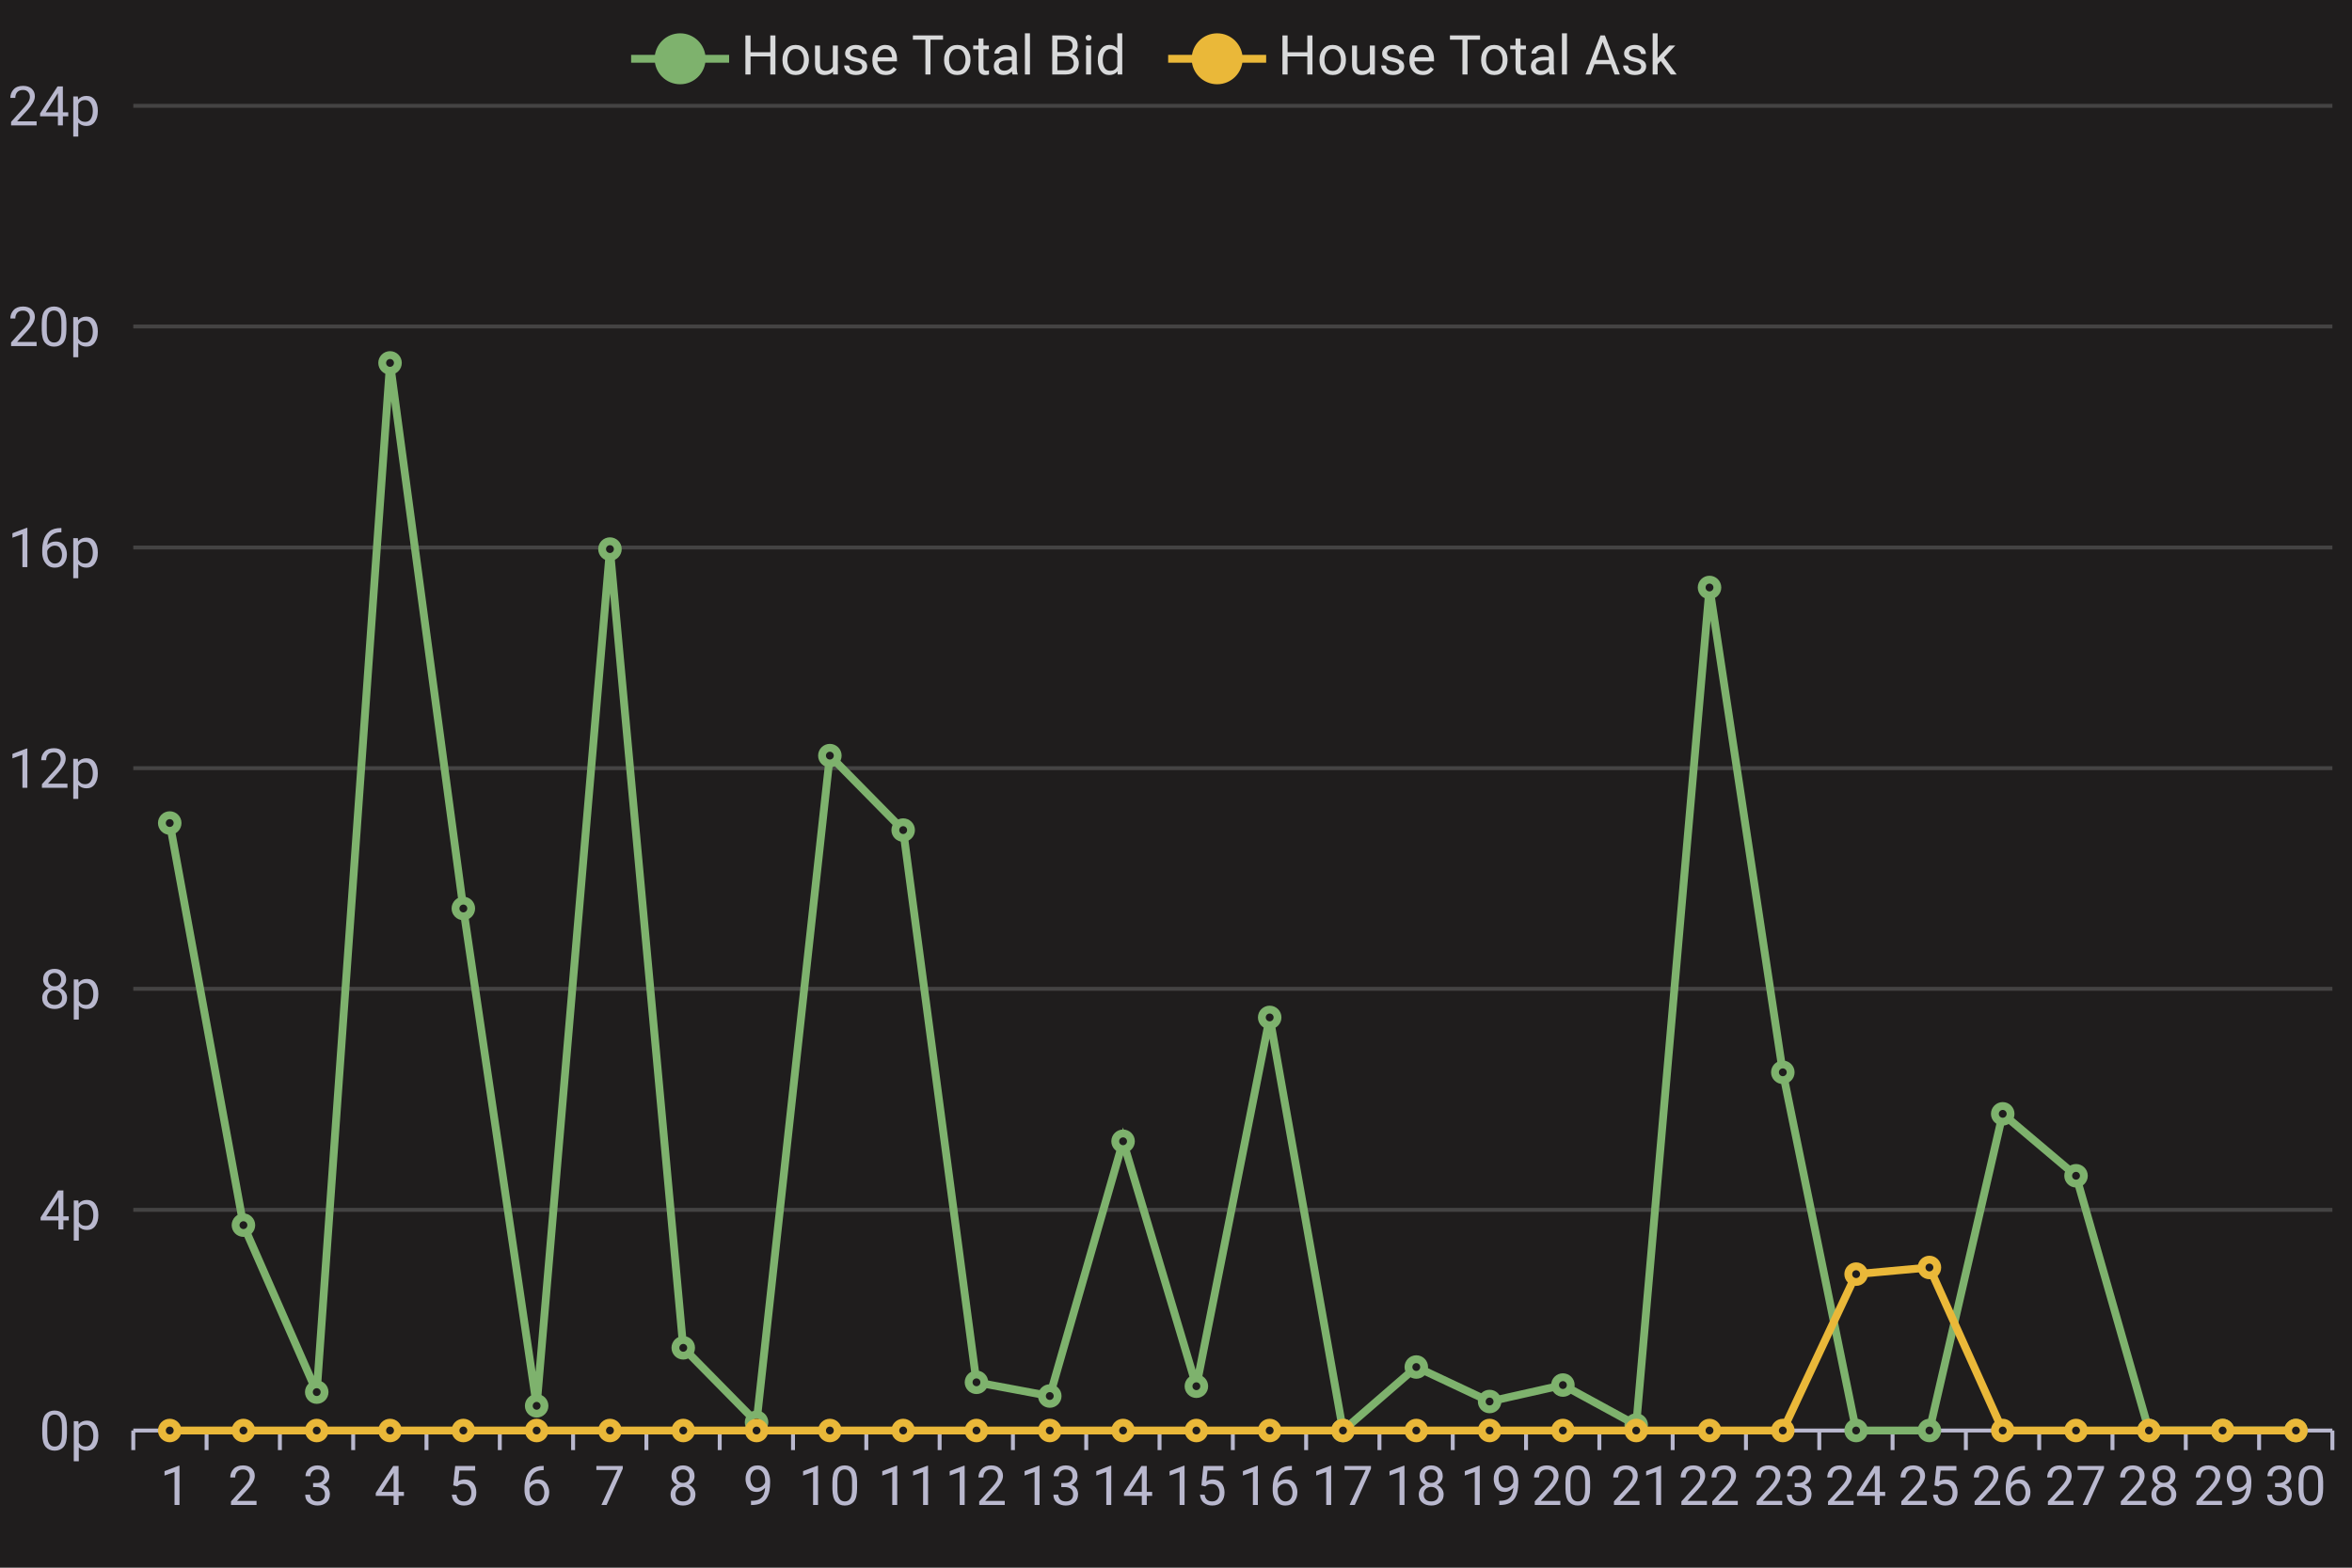
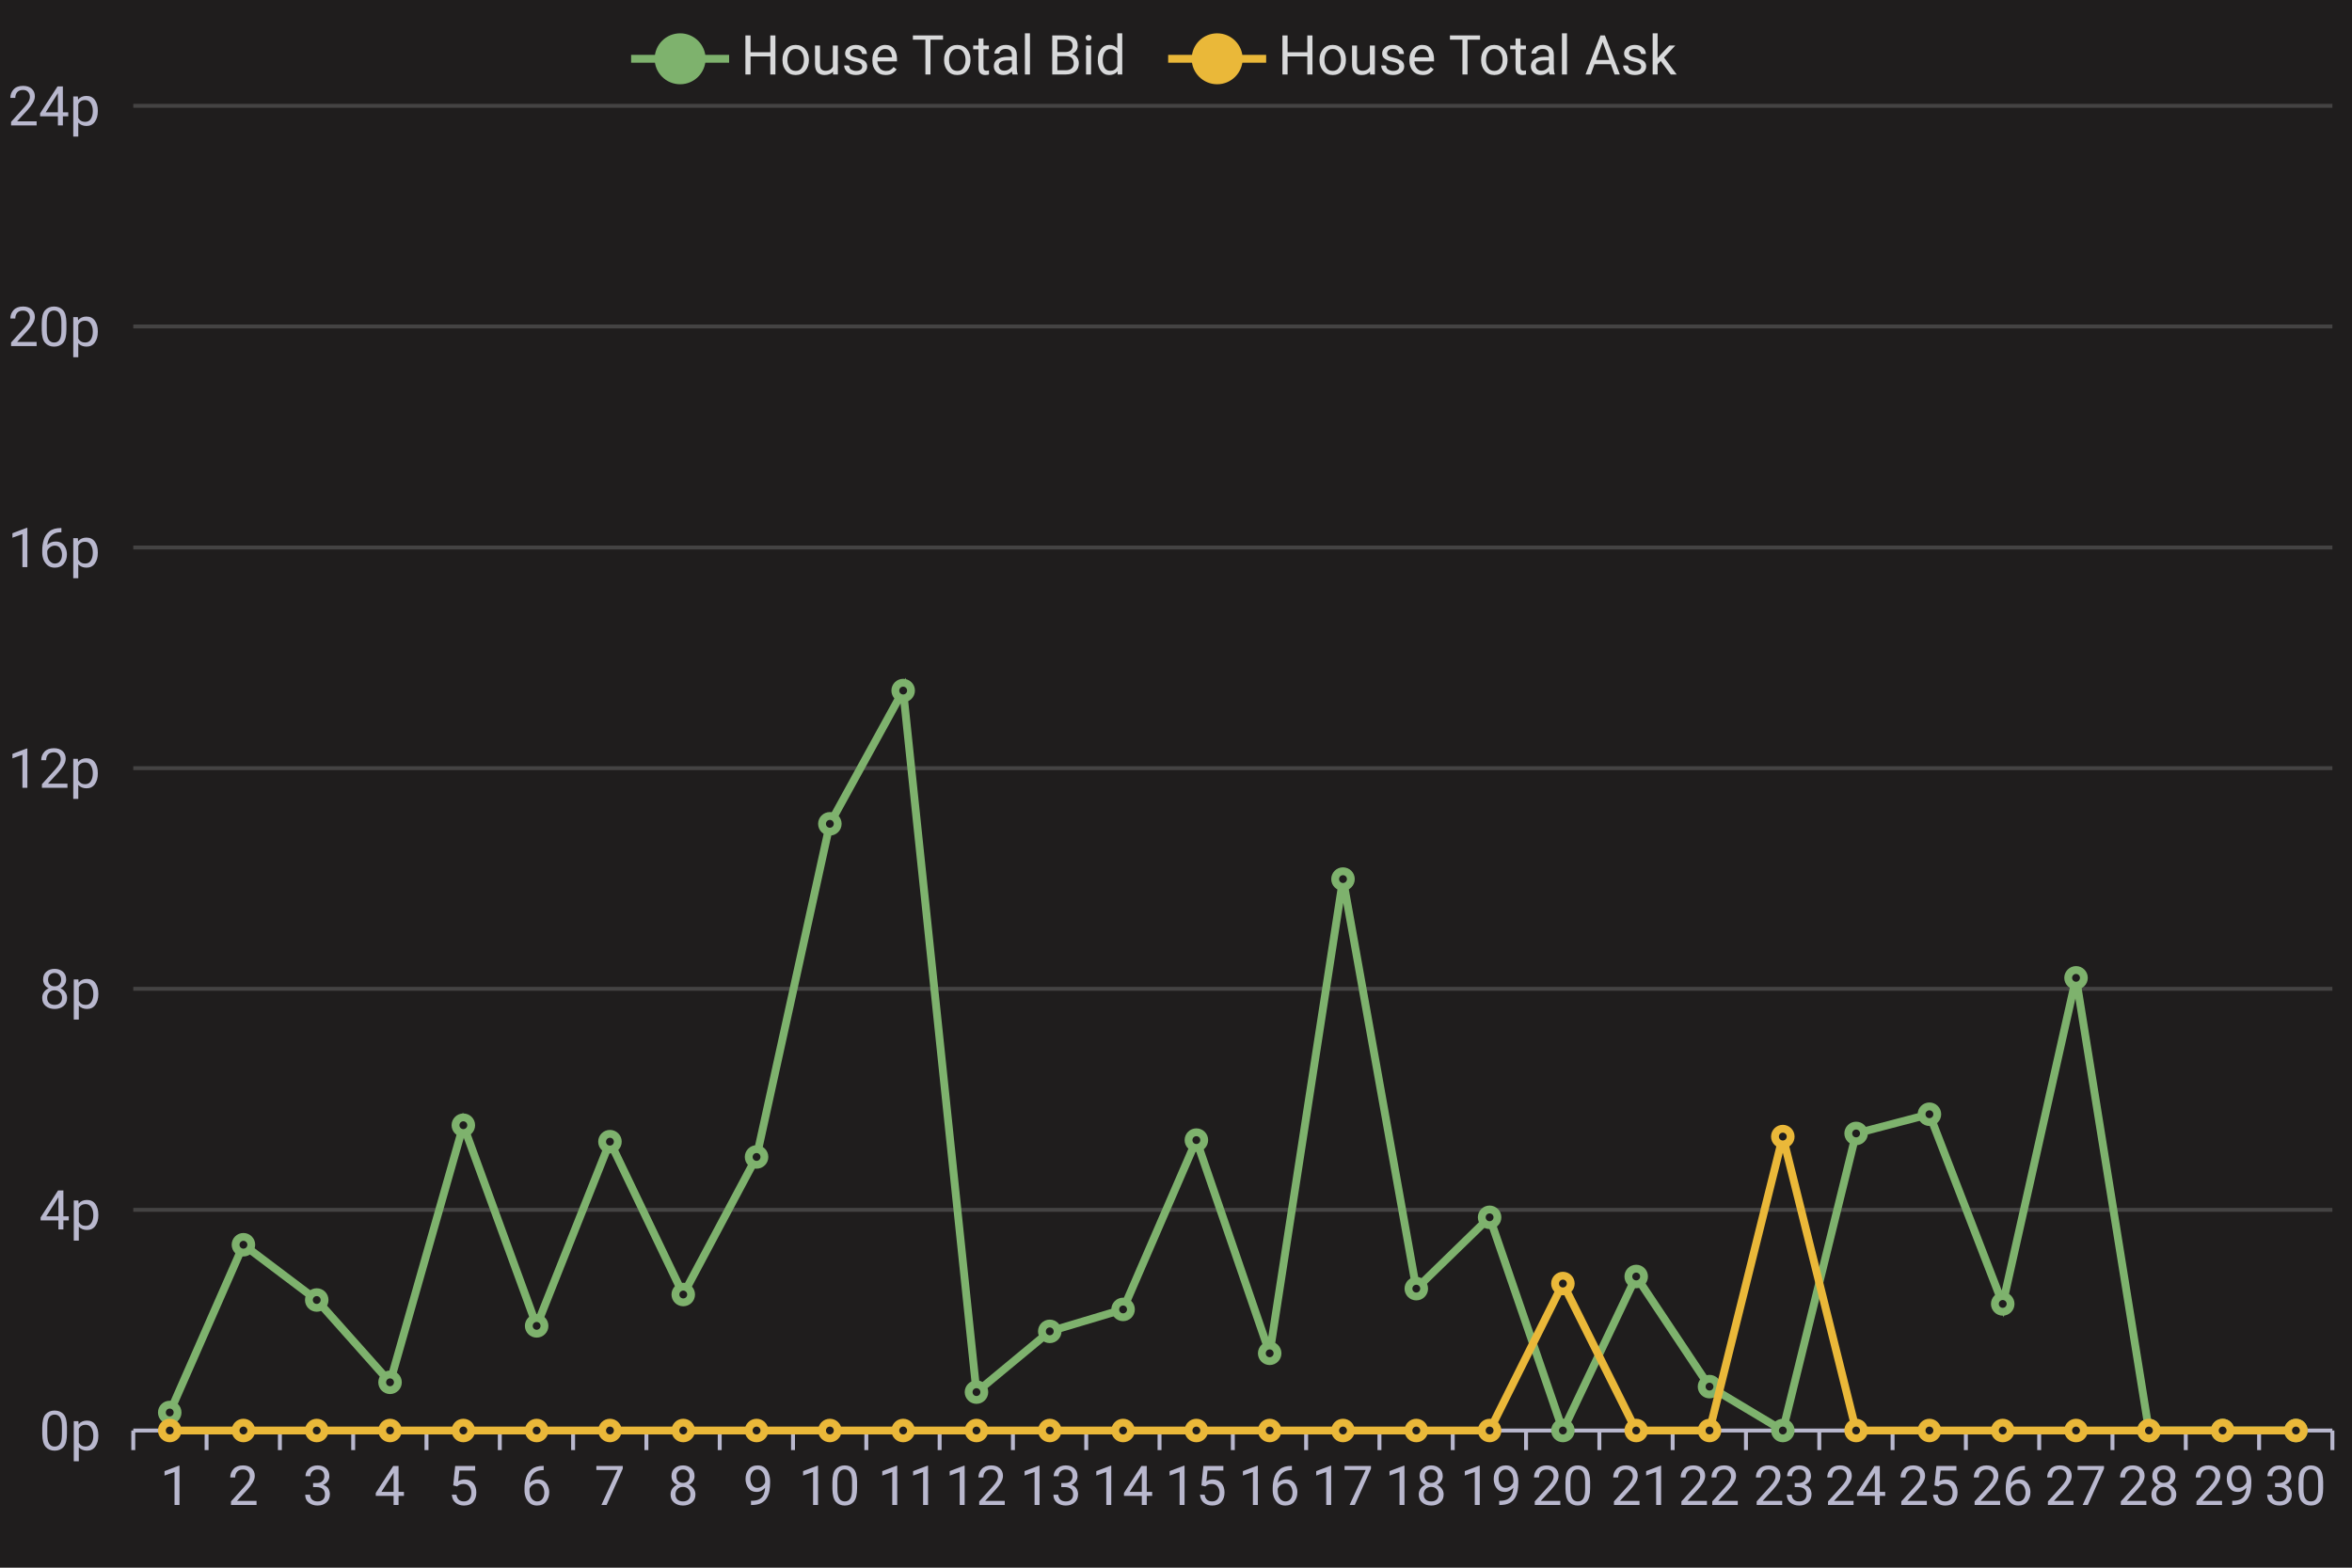
<svg xmlns="http://www.w3.org/2000/svg" width="600" height="400" viewBox="0 0 600 400">
  <rect x="0" y="0" width="600" height="400" fill="#1F1D1D" />
  <g>
    <line stroke-width="2" x1="161" y1="15" x2="186" y2="15" stroke="#7EB26D" />
    <circle cx="173.5" cy="15" r="5.5" stroke-width="2" stroke="#7EB26D" fill="#7EB26D" />
    <text font-size="14" x="189" y="19" font-family="Roboto" fill="#D8D9DA">
House Total Bid
</text>
  </g>
  <g>
    <line stroke-width="2" x1="298" y1="15" x2="323" y2="15" stroke="#EAB839" />
    <circle cx="310.5" cy="15" r="5.5" stroke-width="2" stroke="#EAB839" fill="#EAB839" />
    <text font-size="14" x="326" y="19" font-family="Roboto" fill="#D8D9DA">
House Total Ask
</text>
  </g>
  <g stroke="#444343">
    <line stroke-width="1" x1="34" y1="27" x2="595" y2="27" />
    <line stroke-width="1" x1="34" y1="83.3" x2="595" y2="83.3" />
    <line stroke-width="1" x1="34" y1="139.7" x2="595" y2="139.7" />
    <line stroke-width="1" x1="34" y1="196" x2="595" y2="196" />
    <line stroke-width="1" x1="34" y1="252.3" x2="595" y2="252.3" />
    <line stroke-width="1" x1="34" y1="308.7" x2="595" y2="308.7" />
  </g>
  <g>
    <text font-size="14" x="2" y="32" font-family="Roboto" fill="#B9B8CE">
24p
</text>
    <text font-size="14" x="2" y="88.3" font-family="Roboto" fill="#B9B8CE">
20p
</text>
    <text font-size="14" x="2" y="144.7" font-family="Roboto" fill="#B9B8CE">
16p
</text>
    <text font-size="14" x="2" y="201" font-family="Roboto" fill="#B9B8CE">
12p
</text>
    <text font-size="14" x="10" y="257.3" font-family="Roboto" fill="#B9B8CE">
8p
</text>
    <text font-size="14" x="10" y="313.7" font-family="Roboto" fill="#B9B8CE">
4p
</text>
    <text font-size="14" x="10" y="370" font-family="Roboto" fill="#B9B8CE">
0p
</text>
  </g>
  <g>
    <g stroke="#B9B8CE">
      <line stroke-width="1" x1="34" y1="365" x2="595" y2="365" />
      <line stroke-width="1" x1="34" y1="365" x2="34" y2="370" />
      <line stroke-width="1" x1="52.7" y1="365" x2="52.7" y2="370" />
      <line stroke-width="1" x1="71.4" y1="365" x2="71.4" y2="370" />
      <line stroke-width="1" x1="90.1" y1="365" x2="90.1" y2="370" />
      <line stroke-width="1" x1="108.8" y1="365" x2="108.8" y2="370" />
      <line stroke-width="1" x1="127.5" y1="365" x2="127.5" y2="370" />
      <line stroke-width="1" x1="146.2" y1="365" x2="146.2" y2="370" />
      <line stroke-width="1" x1="164.9" y1="365" x2="164.9" y2="370" />
      <line stroke-width="1" x1="183.6" y1="365" x2="183.6" y2="370" />
      <line stroke-width="1" x1="202.3" y1="365" x2="202.3" y2="370" />
      <line stroke-width="1" x1="221" y1="365" x2="221" y2="370" />
      <line stroke-width="1" x1="239.7" y1="365" x2="239.7" y2="370" />
      <line stroke-width="1" x1="258.4" y1="365" x2="258.4" y2="370" />
      <line stroke-width="1" x1="277.1" y1="365" x2="277.1" y2="370" />
      <line stroke-width="1" x1="295.8" y1="365" x2="295.8" y2="370" />
      <line stroke-width="1" x1="314.5" y1="365" x2="314.5" y2="370" />
      <line stroke-width="1" x1="333.2" y1="365" x2="333.2" y2="370" />
      <line stroke-width="1" x1="351.9" y1="365" x2="351.9" y2="370" />
      <line stroke-width="1" x1="370.6" y1="365" x2="370.6" y2="370" />
      <line stroke-width="1" x1="389.3" y1="365" x2="389.3" y2="370" />
      <line stroke-width="1" x1="408" y1="365" x2="408" y2="370" />
      <line stroke-width="1" x1="426.7" y1="365" x2="426.7" y2="370" />
      <line stroke-width="1" x1="445.4" y1="365" x2="445.4" y2="370" />
      <line stroke-width="1" x1="464.1" y1="365" x2="464.1" y2="370" />
      <line stroke-width="1" x1="482.8" y1="365" x2="482.8" y2="370" />
      <line stroke-width="1" x1="501.5" y1="365" x2="501.5" y2="370" />
      <line stroke-width="1" x1="520.2" y1="365" x2="520.2" y2="370" />
      <line stroke-width="1" x1="538.9" y1="365" x2="538.9" y2="370" />
      <line stroke-width="1" x1="557.6" y1="365" x2="557.6" y2="370" />
      <line stroke-width="1" x1="576.3" y1="365" x2="576.3" y2="370" />
      <line stroke-width="1" x1="595" y1="365" x2="595" y2="370" />
    </g>
    <text font-size="14" x="40.8" y="384" font-family="Roboto" fill="#B9B8CE">
1
</text>
    <text font-size="14" x="58.1" y="384" font-family="Roboto" fill="#B9B8CE">
2
</text>
    <text font-size="14" x="77.2" y="384" font-family="Roboto" fill="#B9B8CE">
3
</text>
    <text font-size="14" x="95.5" y="384" font-family="Roboto" fill="#B9B8CE">
4
</text>
    <text font-size="14" x="114.2" y="384" font-family="Roboto" fill="#B9B8CE">
5
</text>
    <text font-size="14" x="132.9" y="384" font-family="Roboto" fill="#B9B8CE">
6
</text>
    <text font-size="14" x="151.6" y="384" font-family="Roboto" fill="#B9B8CE">
7
</text>
    <text font-size="14" x="170.3" y="384" font-family="Roboto" fill="#B9B8CE">
8
</text>
    <text font-size="14" x="189.5" y="384" font-family="Roboto" fill="#B9B8CE">
9
</text>
    <text font-size="14" x="203.7" y="384" font-family="Roboto" fill="#B9B8CE">
10
</text>
    <text font-size="14" x="223.9" y="384" font-family="Roboto" fill="#B9B8CE">
11
</text>
    <text font-size="14" x="241.1" y="384" font-family="Roboto" fill="#B9B8CE">
12
</text>
    <text font-size="14" x="260.2" y="384" font-family="Roboto" fill="#B9B8CE">
13
</text>
    <text font-size="14" x="278.5" y="384" font-family="Roboto" fill="#B9B8CE">
14
</text>
    <text font-size="14" x="297.2" y="384" font-family="Roboto" fill="#B9B8CE">
15
</text>
    <text font-size="14" x="315.9" y="384" font-family="Roboto" fill="#B9B8CE">
16
</text>
    <text font-size="14" x="334.6" y="384" font-family="Roboto" fill="#B9B8CE">
17
</text>
    <text font-size="14" x="353.3" y="384" font-family="Roboto" fill="#B9B8CE">
18
</text>
    <text font-size="14" x="372.5" y="384" font-family="Roboto" fill="#B9B8CE">
19
</text>
    <text font-size="14" x="390.7" y="384" font-family="Roboto" fill="#B9B8CE">
20
</text>
    <text font-size="14" x="410.9" y="384" font-family="Roboto" fill="#B9B8CE">
21
</text>
    <text font-size="14" x="428.1" y="384" font-family="Roboto" fill="#B9B8CE">
22
</text>
    <text font-size="14" x="447.3" y="384" font-family="Roboto" fill="#B9B8CE">
23
</text>
    <text font-size="14" x="465.5" y="384" font-family="Roboto" fill="#B9B8CE">
24
</text>
    <text font-size="14" x="484.2" y="384" font-family="Roboto" fill="#B9B8CE">
25
</text>
    <text font-size="14" x="502.9" y="384" font-family="Roboto" fill="#B9B8CE">
26
</text>
    <text font-size="14" x="521.6" y="384" font-family="Roboto" fill="#B9B8CE">
27
</text>
    <text font-size="14" x="540.2" y="384" font-family="Roboto" fill="#B9B8CE">
28
</text>
    <text font-size="14" x="559.5" y="384" font-family="Roboto" fill="#B9B8CE">
29
</text>
    <text font-size="14" x="577.7" y="384" font-family="Roboto" fill="#B9B8CE">
30
</text>
  </g>
  <g>
-     <path d="M 43.3 210 L 62.1 312.6 L 80.8 355.2 L 99.5 92.6 L 118.2 231.8 L 136.9 358.7 L 155.6 140.1 L 174.3 343.9 L 193 362.9 L 211.7 192.8 L 230.4 211.8 L 249.1 352.7 L 267.8 356.2 L 286.5 291.2 L 305.2 353.7 L 323.9 259.6 L 342.6 365 L 361.3 348.8 L 380 357.6 L 398.7 353.4 L 417.4 363.6 L 436.1 149.9 L 454.8 273.6 L 473.5 365 L 492.2 365 L 510.9 284.2 L 529.6 300 L 548.2 365 L 567 365 L 585.7 365" stroke-width="2" fill="none" stroke="#7EB26D" />
-     <circle cx="43.3" cy="210" r="2" stroke-width="2" stroke="#7EB26D" fill="#1F1D1D" />
-     <circle cx="62.1" cy="312.6" r="2" stroke-width="2" stroke="#7EB26D" fill="#1F1D1D" />
-     <circle cx="80.8" cy="355.2" r="2" stroke-width="2" stroke="#7EB26D" fill="#1F1D1D" />
-     <circle cx="99.5" cy="92.6" r="2" stroke-width="2" stroke="#7EB26D" fill="#1F1D1D" />
-     <circle cx="118.2" cy="231.8" r="2" stroke-width="2" stroke="#7EB26D" fill="#1F1D1D" />
-     <circle cx="136.9" cy="358.7" r="2" stroke-width="2" stroke="#7EB26D" fill="#1F1D1D" />
-     <circle cx="155.6" cy="140.1" r="2" stroke-width="2" stroke="#7EB26D" fill="#1F1D1D" />
-     <circle cx="174.3" cy="343.9" r="2" stroke-width="2" stroke="#7EB26D" fill="#1F1D1D" />
-     <circle cx="193" cy="362.9" r="2" stroke-width="2" stroke="#7EB26D" fill="#1F1D1D" />
-     <circle cx="211.7" cy="192.8" r="2" stroke-width="2" stroke="#7EB26D" fill="#1F1D1D" />
-     <circle cx="230.4" cy="211.8" r="2" stroke-width="2" stroke="#7EB26D" fill="#1F1D1D" />
-     <circle cx="249.1" cy="352.7" r="2" stroke-width="2" stroke="#7EB26D" fill="#1F1D1D" />
-     <circle cx="267.8" cy="356.2" r="2" stroke-width="2" stroke="#7EB26D" fill="#1F1D1D" />
-     <circle cx="286.5" cy="291.2" r="2" stroke-width="2" stroke="#7EB26D" fill="#1F1D1D" />
-     <circle cx="305.2" cy="353.7" r="2" stroke-width="2" stroke="#7EB26D" fill="#1F1D1D" />
-     <circle cx="323.9" cy="259.6" r="2" stroke-width="2" stroke="#7EB26D" fill="#1F1D1D" />
-     <circle cx="342.6" cy="365" r="2" stroke-width="2" stroke="#7EB26D" fill="#1F1D1D" />
-     <circle cx="361.3" cy="348.8" r="2" stroke-width="2" stroke="#7EB26D" fill="#1F1D1D" />
-     <circle cx="380" cy="357.6" r="2" stroke-width="2" stroke="#7EB26D" fill="#1F1D1D" />
-     <circle cx="398.7" cy="353.4" r="2" stroke-width="2" stroke="#7EB26D" fill="#1F1D1D" />
-     <circle cx="417.4" cy="363.6" r="2" stroke-width="2" stroke="#7EB26D" fill="#1F1D1D" />
-     <circle cx="436.1" cy="149.9" r="2" stroke-width="2" stroke="#7EB26D" fill="#1F1D1D" />
-     <circle cx="454.8" cy="273.6" r="2" stroke-width="2" stroke="#7EB26D" fill="#1F1D1D" />
-     <circle cx="473.5" cy="365" r="2" stroke-width="2" stroke="#7EB26D" fill="#1F1D1D" />
-     <circle cx="492.2" cy="365" r="2" stroke-width="2" stroke="#7EB26D" fill="#1F1D1D" />
-     <circle cx="510.9" cy="284.2" r="2" stroke-width="2" stroke="#7EB26D" fill="#1F1D1D" />
-     <circle cx="529.6" cy="300" r="2" stroke-width="2" stroke="#7EB26D" fill="#1F1D1D" />
+     <path d="M 43.3 360.4 L 62.1 317.6 L 80.8 331.7 L 99.5 352.7 L 118.2 287.1 L 136.9 338.3 L 155.6 291.3 L 174.3 330.3 L 193 295.2 L 211.7 210.2 L 230.4 176.2 L 249.1 355.2 L 267.8 339.7 L 286.5 334.1 L 305.2 290.9 L 323.9 345.3 L 342.6 224.3 L 361.3 328.8 L 380 310.6 L 398.7 365 L 417.4 325.7 L 436.1 353.8 L 454.8 365 L 473.5 289.2 L 492.2 284.3 L 510.9 332.7 L 529.6 249.5 L 548.2 365 L 567 365 L 585.7 365" stroke-width="2" fill="none" stroke="#7EB26D" />
+     <circle cx="43.3" cy="360.4" r="2" stroke-width="2" stroke="#7EB26D" fill="#1F1D1D" />
+     <circle cx="62.1" cy="317.6" r="2" stroke-width="2" stroke="#7EB26D" fill="#1F1D1D" />
+     <circle cx="80.8" cy="331.7" r="2" stroke-width="2" stroke="#7EB26D" fill="#1F1D1D" />
+     <circle cx="99.5" cy="352.7" r="2" stroke-width="2" stroke="#7EB26D" fill="#1F1D1D" />
+     <circle cx="118.2" cy="287.1" r="2" stroke-width="2" stroke="#7EB26D" fill="#1F1D1D" />
+     <circle cx="136.9" cy="338.3" r="2" stroke-width="2" stroke="#7EB26D" fill="#1F1D1D" />
+     <circle cx="155.6" cy="291.3" r="2" stroke-width="2" stroke="#7EB26D" fill="#1F1D1D" />
+     <circle cx="174.3" cy="330.3" r="2" stroke-width="2" stroke="#7EB26D" fill="#1F1D1D" />
+     <circle cx="193" cy="295.2" r="2" stroke-width="2" stroke="#7EB26D" fill="#1F1D1D" />
+     <circle cx="211.7" cy="210.2" r="2" stroke-width="2" stroke="#7EB26D" fill="#1F1D1D" />
+     <circle cx="230.4" cy="176.2" r="2" stroke-width="2" stroke="#7EB26D" fill="#1F1D1D" />
+     <circle cx="249.1" cy="355.2" r="2" stroke-width="2" stroke="#7EB26D" fill="#1F1D1D" />
+     <circle cx="267.8" cy="339.7" r="2" stroke-width="2" stroke="#7EB26D" fill="#1F1D1D" />
+     <circle cx="286.5" cy="334.1" r="2" stroke-width="2" stroke="#7EB26D" fill="#1F1D1D" />
+     <circle cx="305.2" cy="290.9" r="2" stroke-width="2" stroke="#7EB26D" fill="#1F1D1D" />
+     <circle cx="323.9" cy="345.3" r="2" stroke-width="2" stroke="#7EB26D" fill="#1F1D1D" />
+     <circle cx="342.6" cy="224.3" r="2" stroke-width="2" stroke="#7EB26D" fill="#1F1D1D" />
+     <circle cx="361.3" cy="328.8" r="2" stroke-width="2" stroke="#7EB26D" fill="#1F1D1D" />
+     <circle cx="380" cy="310.6" r="2" stroke-width="2" stroke="#7EB26D" fill="#1F1D1D" />
+     <circle cx="398.7" cy="365" r="2" stroke-width="2" stroke="#7EB26D" fill="#1F1D1D" />
+     <circle cx="417.4" cy="325.7" r="2" stroke-width="2" stroke="#7EB26D" fill="#1F1D1D" />
+     <circle cx="436.1" cy="353.8" r="2" stroke-width="2" stroke="#7EB26D" fill="#1F1D1D" />
+     <circle cx="454.8" cy="365" r="2" stroke-width="2" stroke="#7EB26D" fill="#1F1D1D" />
+     <circle cx="473.5" cy="289.2" r="2" stroke-width="2" stroke="#7EB26D" fill="#1F1D1D" />
+     <circle cx="492.2" cy="284.3" r="2" stroke-width="2" stroke="#7EB26D" fill="#1F1D1D" />
+     <circle cx="510.9" cy="332.7" r="2" stroke-width="2" stroke="#7EB26D" fill="#1F1D1D" />
+     <circle cx="529.6" cy="249.5" r="2" stroke-width="2" stroke="#7EB26D" fill="#1F1D1D" />
    <circle cx="548.2" cy="365" r="2" stroke-width="2" stroke="#7EB26D" fill="#1F1D1D" />
    <circle cx="567" cy="365" r="2" stroke-width="2" stroke="#7EB26D" fill="#1F1D1D" />
    <circle cx="585.7" cy="365" r="2" stroke-width="2" stroke="#7EB26D" fill="#1F1D1D" />
  </g>
  <g>
-     <path d="M 43.3 365 L 62.1 365 L 80.8 365 L 99.5 365 L 118.2 365 L 136.9 365 L 155.6 365 L 174.3 365 L 193 365 L 211.7 365 L 230.4 365 L 249.1 365 L 267.8 365 L 286.5 365 L 305.2 365 L 323.9 365 L 342.6 365 L 361.3 365 L 380 365 L 398.7 365 L 417.4 365 L 436.1 365 L 454.8 365 L 473.5 325.1 L 492.2 323.4 L 510.9 365 L 529.6 365 L 548.2 365 L 567 365 L 585.7 365" stroke-width="2" fill="none" stroke="#EAB839" />
+     <path d="M 43.3 365 L 62.1 365 L 80.8 365 L 99.5 365 L 118.2 365 L 136.9 365 L 155.6 365 L 174.3 365 L 193 365 L 211.7 365 L 230.4 365 L 249.1 365 L 267.8 365 L 286.5 365 L 305.2 365 L 323.9 365 L 342.6 365 L 361.3 365 L 380 365 L 398.7 327.5 L 417.4 365 L 436.1 365 L 454.8 290 L 473.5 365 L 492.2 365 L 510.9 365 L 529.6 365 L 548.2 365 L 567 365 L 585.7 365" stroke-width="2" fill="none" stroke="#EAB839" />
    <circle cx="43.3" cy="365" r="2" stroke-width="2" stroke="#EAB839" fill="#1F1D1D" />
    <circle cx="62.1" cy="365" r="2" stroke-width="2" stroke="#EAB839" fill="#1F1D1D" />
    <circle cx="80.8" cy="365" r="2" stroke-width="2" stroke="#EAB839" fill="#1F1D1D" />
    <circle cx="99.5" cy="365" r="2" stroke-width="2" stroke="#EAB839" fill="#1F1D1D" />
    <circle cx="118.2" cy="365" r="2" stroke-width="2" stroke="#EAB839" fill="#1F1D1D" />
    <circle cx="136.9" cy="365" r="2" stroke-width="2" stroke="#EAB839" fill="#1F1D1D" />
    <circle cx="155.6" cy="365" r="2" stroke-width="2" stroke="#EAB839" fill="#1F1D1D" />
    <circle cx="174.3" cy="365" r="2" stroke-width="2" stroke="#EAB839" fill="#1F1D1D" />
    <circle cx="193" cy="365" r="2" stroke-width="2" stroke="#EAB839" fill="#1F1D1D" />
    <circle cx="211.7" cy="365" r="2" stroke-width="2" stroke="#EAB839" fill="#1F1D1D" />
    <circle cx="230.4" cy="365" r="2" stroke-width="2" stroke="#EAB839" fill="#1F1D1D" />
    <circle cx="249.1" cy="365" r="2" stroke-width="2" stroke="#EAB839" fill="#1F1D1D" />
    <circle cx="267.8" cy="365" r="2" stroke-width="2" stroke="#EAB839" fill="#1F1D1D" />
    <circle cx="286.5" cy="365" r="2" stroke-width="2" stroke="#EAB839" fill="#1F1D1D" />
    <circle cx="305.2" cy="365" r="2" stroke-width="2" stroke="#EAB839" fill="#1F1D1D" />
    <circle cx="323.9" cy="365" r="2" stroke-width="2" stroke="#EAB839" fill="#1F1D1D" />
    <circle cx="342.6" cy="365" r="2" stroke-width="2" stroke="#EAB839" fill="#1F1D1D" />
    <circle cx="361.3" cy="365" r="2" stroke-width="2" stroke="#EAB839" fill="#1F1D1D" />
    <circle cx="380" cy="365" r="2" stroke-width="2" stroke="#EAB839" fill="#1F1D1D" />
-     <circle cx="398.7" cy="365" r="2" stroke-width="2" stroke="#EAB839" fill="#1F1D1D" />
+     <circle cx="398.7" cy="327.5" r="2" stroke-width="2" stroke="#EAB839" fill="#1F1D1D" />
    <circle cx="417.4" cy="365" r="2" stroke-width="2" stroke="#EAB839" fill="#1F1D1D" />
    <circle cx="436.1" cy="365" r="2" stroke-width="2" stroke="#EAB839" fill="#1F1D1D" />
-     <circle cx="454.8" cy="365" r="2" stroke-width="2" stroke="#EAB839" fill="#1F1D1D" />
-     <circle cx="473.5" cy="325.1" r="2" stroke-width="2" stroke="#EAB839" fill="#1F1D1D" />
-     <circle cx="492.2" cy="323.4" r="2" stroke-width="2" stroke="#EAB839" fill="#1F1D1D" />
+     <circle cx="454.8" cy="290" r="2" stroke-width="2" stroke="#EAB839" fill="#1F1D1D" />
+     <circle cx="473.5" cy="365" r="2" stroke-width="2" stroke="#EAB839" fill="#1F1D1D" />
+     <circle cx="492.2" cy="365" r="2" stroke-width="2" stroke="#EAB839" fill="#1F1D1D" />
    <circle cx="510.9" cy="365" r="2" stroke-width="2" stroke="#EAB839" fill="#1F1D1D" />
    <circle cx="529.6" cy="365" r="2" stroke-width="2" stroke="#EAB839" fill="#1F1D1D" />
    <circle cx="548.2" cy="365" r="2" stroke-width="2" stroke="#EAB839" fill="#1F1D1D" />
    <circle cx="567" cy="365" r="2" stroke-width="2" stroke="#EAB839" fill="#1F1D1D" />
    <circle cx="585.7" cy="365" r="2" stroke-width="2" stroke="#EAB839" fill="#1F1D1D" />
  </g>
</svg>
